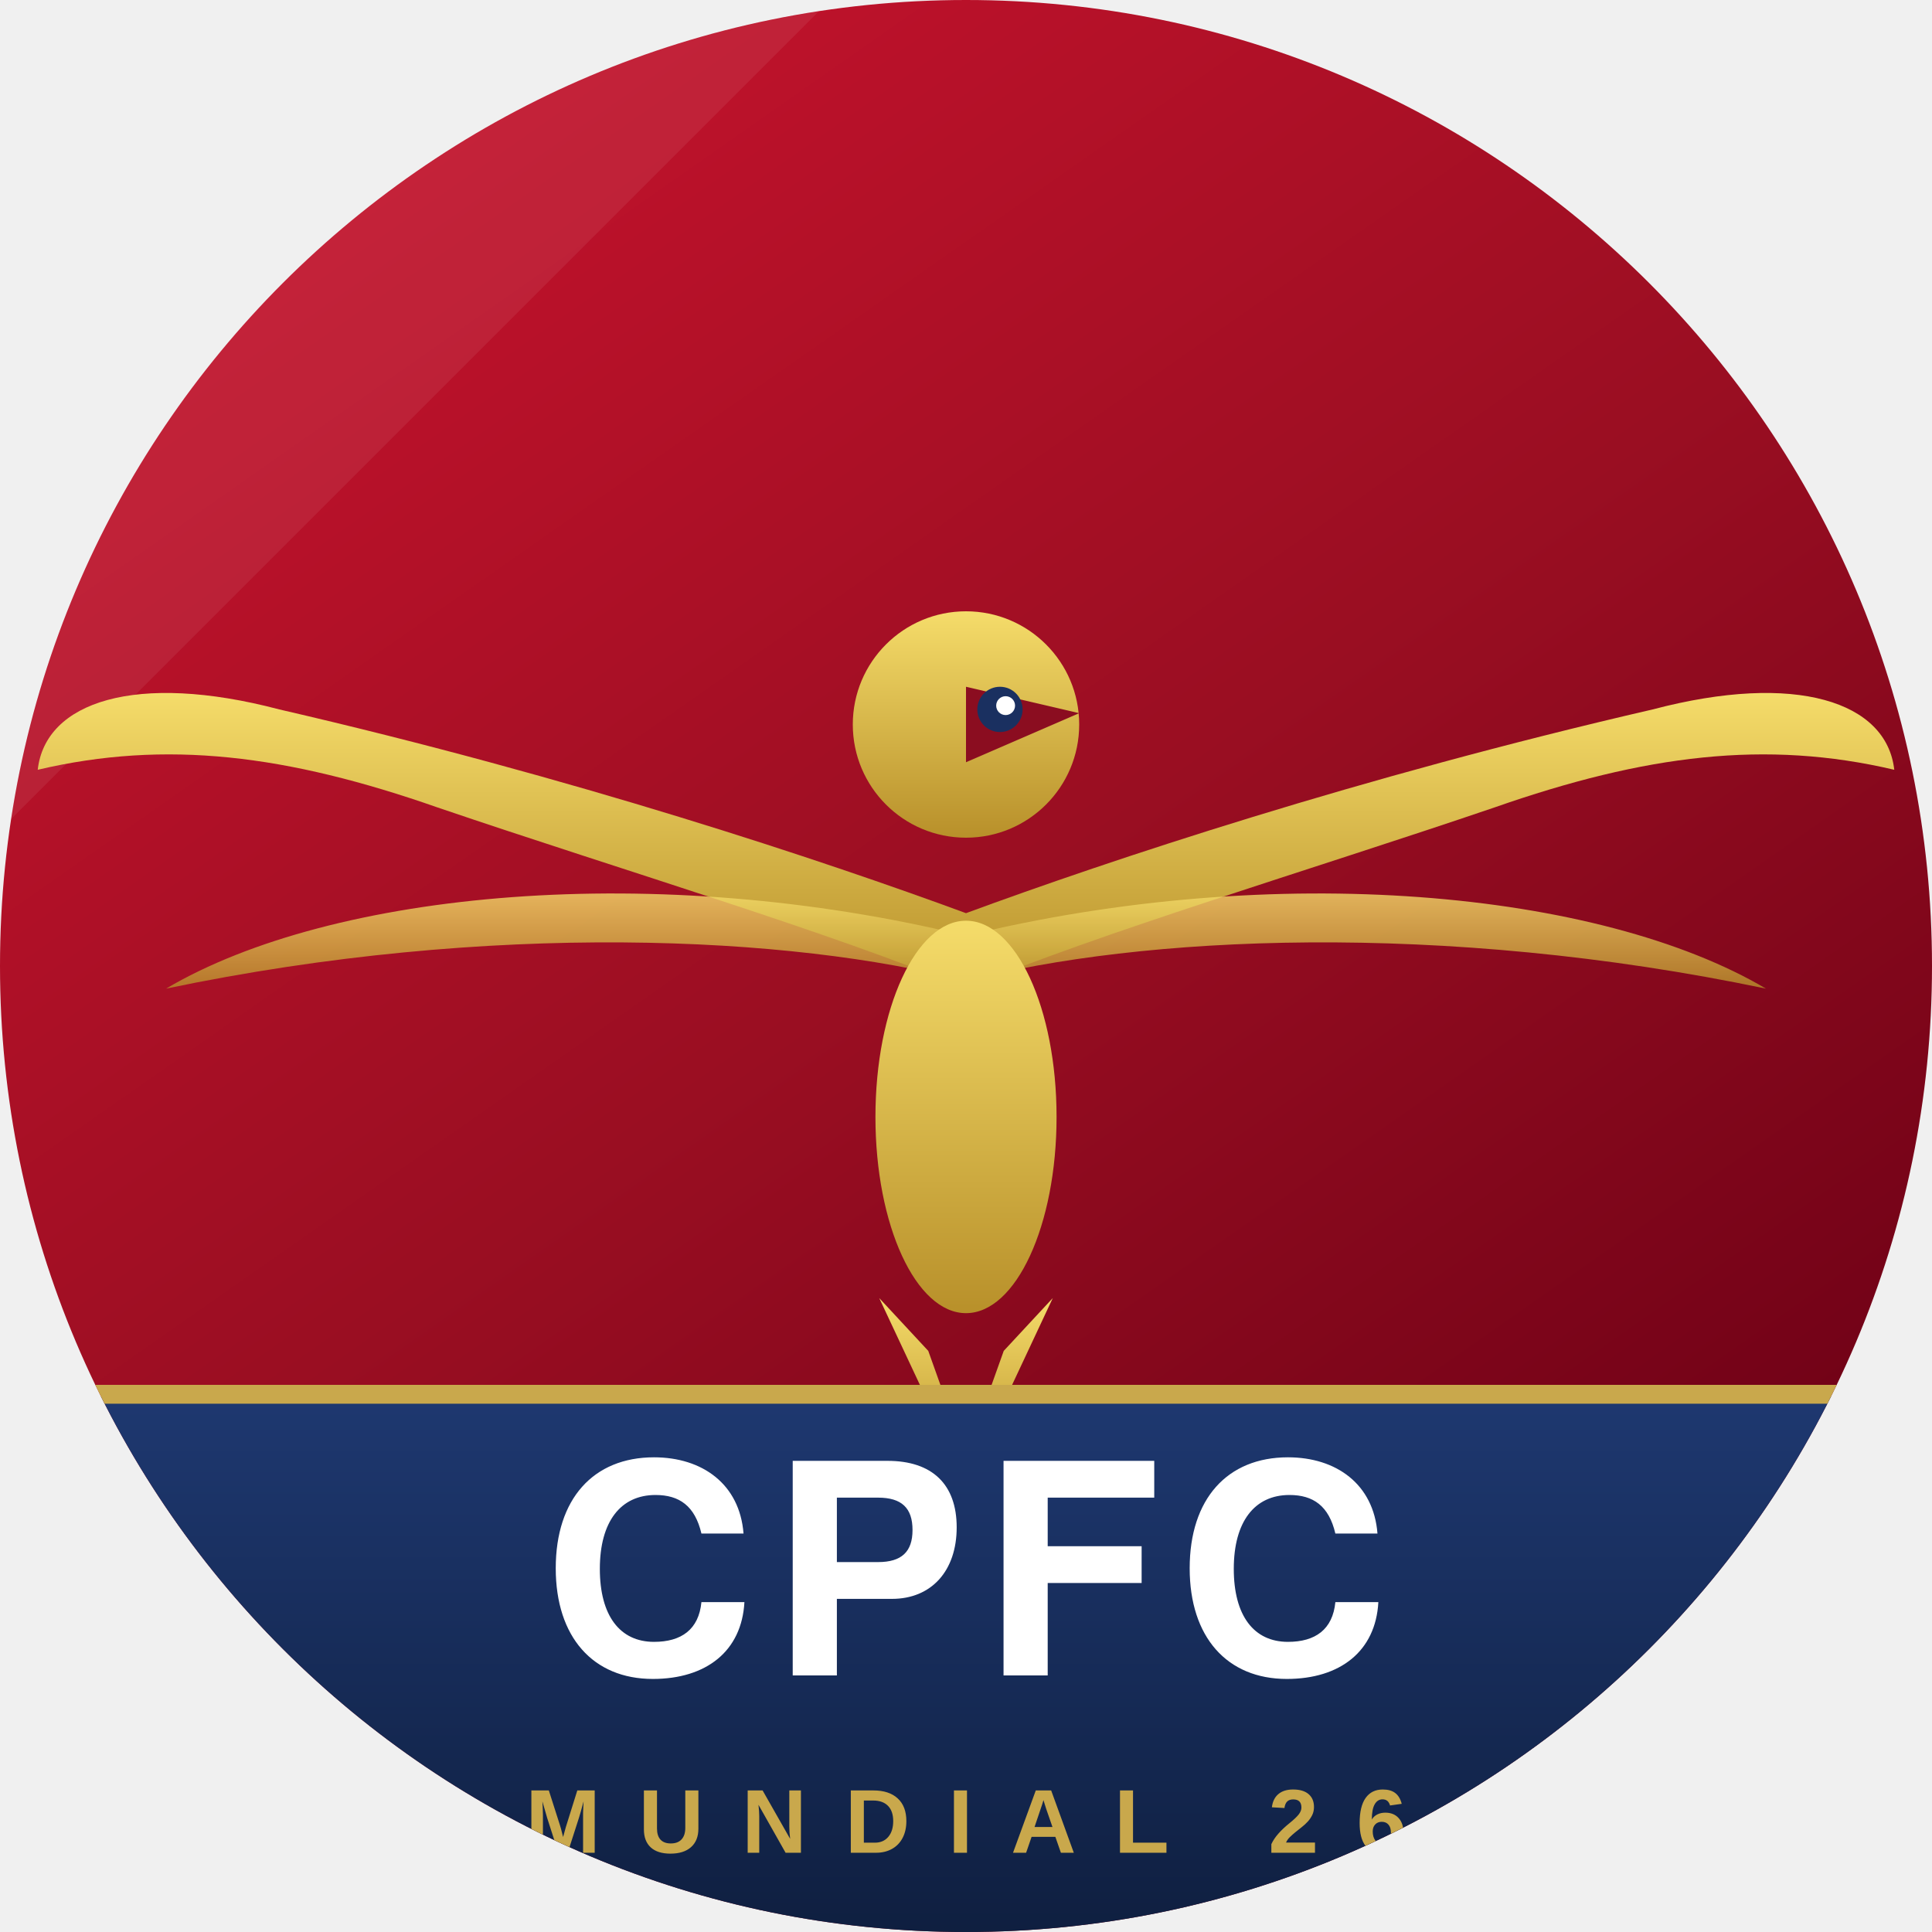
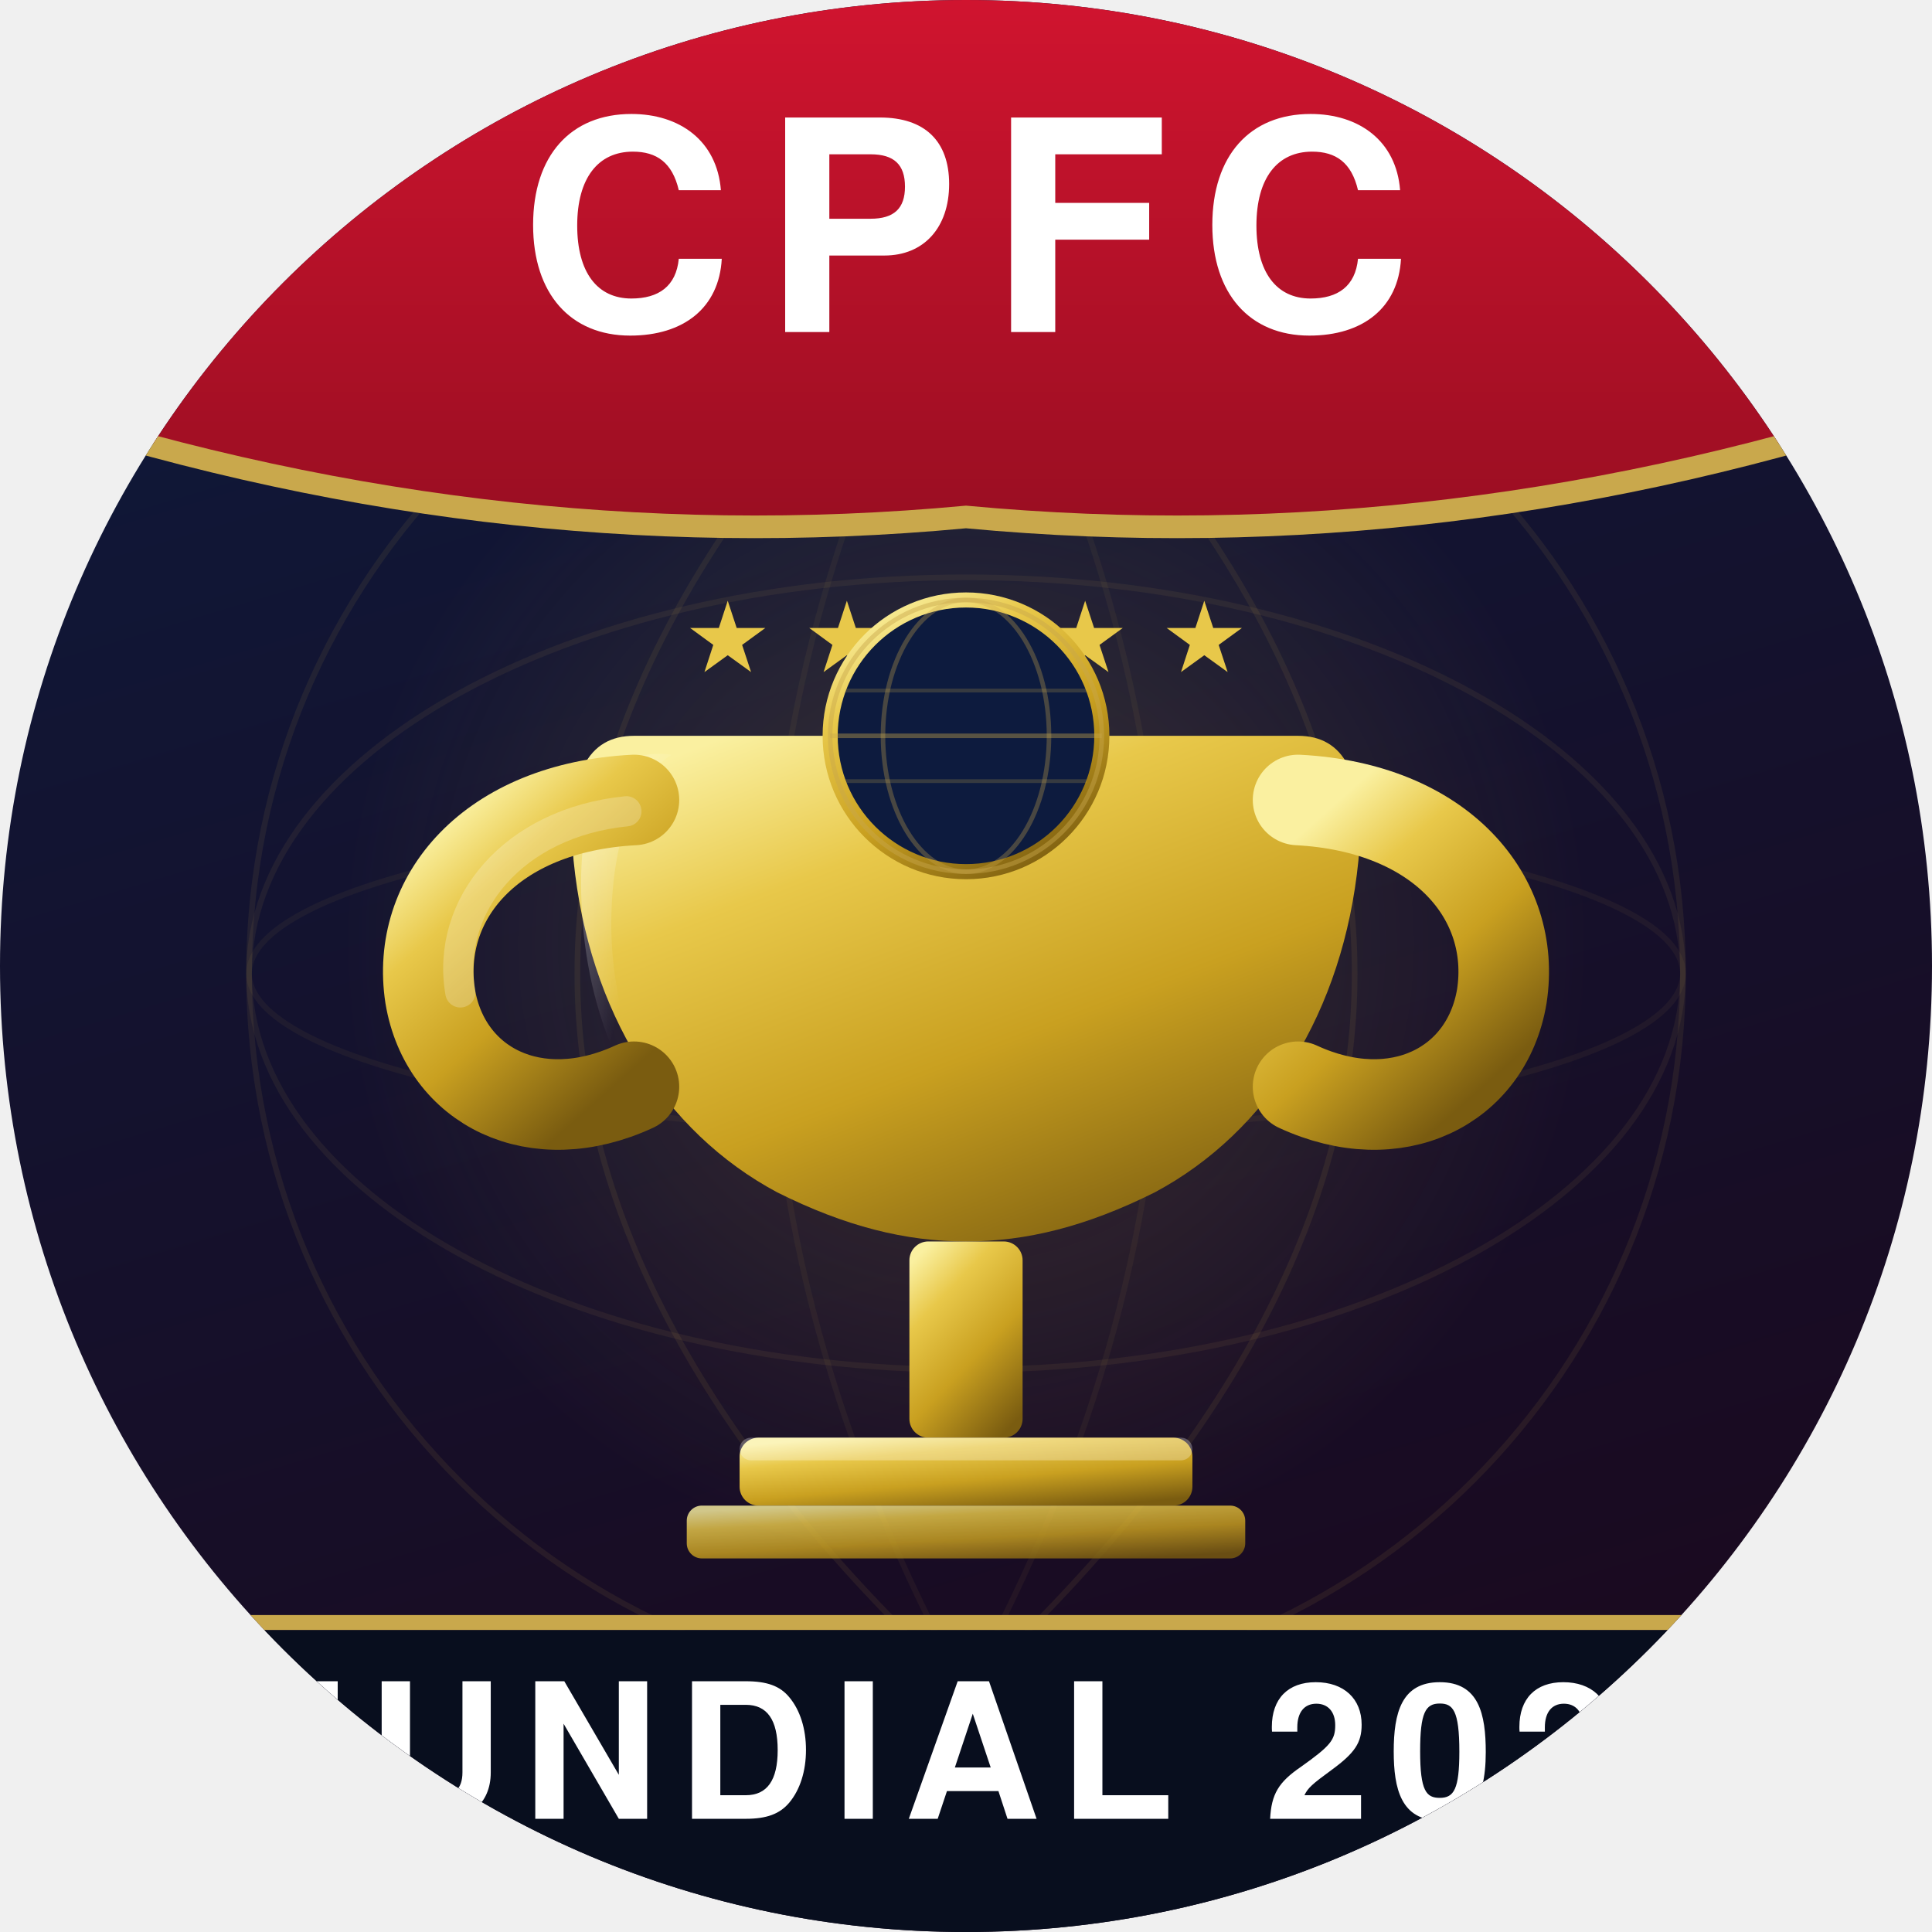
<svg xmlns="http://www.w3.org/2000/svg" viewBox="0 0 512 512" width="512" height="512">
  <defs>
-     <linearGradient id="bg" x1="0" y1="0" x2="0.7" y2="1">
+     <linearGradient id="bg" x1="0" y1="0" x2="0.3" y2="1">
+       <stop offset="0%" stop-color="#0D1B3E" />
+       <stop offset="100%" stop-color="#1A0A20" />
+     </linearGradient>
+     <linearGradient id="redBand" x1="0" y1="0" x2="0" y2="1">
      <stop offset="0%" stop-color="#D0142F" />
-       <stop offset="55%" stop-color="#9A0E22" />
-       <stop offset="100%" stop-color="#6B0015" />
+       <stop offset="100%" stop-color="#9A0E22" />
    </linearGradient>
-     <linearGradient id="gld" x1="0" y1="0" x2="0" y2="1">
-       <stop offset="0%" stop-color="#F5DC6A" />
-       <stop offset="100%" stop-color="#B8902A" />
+     <linearGradient id="trophy" x1="20%" y1="0%" x2="80%" y2="100%">
+       <stop offset="0%" stop-color="#FAF0A0" />
+       <stop offset="25%" stop-color="#E8C84A" />
+       <stop offset="60%" stop-color="#C9A020" />
+       <stop offset="100%" stop-color="#7A5C10" />
    </linearGradient>
-     <linearGradient id="navy" x1="0" y1="0" x2="0" y2="1">
-       <stop offset="0%" stop-color="#1E3870" />
-       <stop offset="100%" stop-color="#0F1F40" />
+     <linearGradient id="trophyShine" x1="0" y1="0" x2="1" y2="1">
+       <stop offset="0%" stop-color="rgba(255,255,255,0.40)" />
+       <stop offset="50%" stop-color="rgba(255,255,255,0)" />
    </linearGradient>
+     <radialGradient id="glow" cx="50%" cy="48%" r="42%">
+       <stop offset="0%" stop-color="rgba(200,168,76,0.22)" />
+       <stop offset="100%" stop-color="rgba(200,168,76,0)" />
+     </radialGradient>
    <clipPath id="circle">
      <circle cx="256" cy="256" r="256" />
    </clipPath>
  </defs>
  <g clip-path="url(#circle)">
    <rect width="512" height="512" fill="url(#bg)" />
-     <polygon points="0,0 220,0 0,220" fill="rgba(255,255,255,0.07)" />
-     <path d="M 256,242              C 218,228 152,206 74,188              C 36,178 12,186 10,204              C 44,196 76,200 116,214              C 166,231 220,247 256,262 Z" fill="url(#gld)" />
-     <path d="M 256,242              C 294,228 360,206 438,188              C 476,178 500,186 502,204              C 468,196 436,200 396,214              C 346,231 292,247 256,262 Z" fill="url(#gld)" />
-     <path d="M 256,260              C 210,248 130,244 44,262              C 88,236 174,228 256,248 Z" fill="url(#gld)" opacity="0.80" />
-     <path d="M 256,260              C 302,248 382,244 468,262              C 424,236 338,228 256,248 Z" fill="url(#gld)" opacity="0.80" />
-     <ellipse cx="256" cy="296" rx="24" ry="52" fill="url(#gld)" />
-     <circle cx="256" cy="192" r="30" fill="url(#gld)" />
-     <polygon points="286,189 256,182 256,202" fill="#8B0D20" />
-     <circle cx="265" cy="188" r="6" fill="#1A3060" />
-     <circle cx="266.5" cy="187" r="2.5" fill="white" />
-     <path d="M 233,344 L 248,376 L 256,392 L 264,376 L 279,344              L 266,358 L 256,386 L 246,358 Z" fill="url(#gld)" />
-     <rect x="0" y="370" width="512" height="142" fill="url(#navy)" />
-     <rect x="0" y="367" width="512" height="5" fill="#C9A84C" />
-     <text x="256" y="444" font-family="Arial Black, Impact, 'Helvetica Neue', sans-serif" font-weight="900" font-size="78" fill="white" text-anchor="middle" letter-spacing="4">CPFC</text>
-     <text x="256" y="491" font-family="Arial, 'Helvetica Neue', sans-serif" font-weight="700" font-size="24" fill="#C9A84C" text-anchor="middle" letter-spacing="10">MUNDIAL 26</text>
+     <circle cx="256" cy="258" r="195" fill="url(#glow)" />
+     <ellipse cx="256" cy="258" rx="190" ry="190" fill="none" stroke="rgba(200,168,76,0.09)" stroke-width="1.5" />
+     <ellipse cx="256" cy="258" rx="190" ry="105" fill="none" stroke="rgba(200,168,76,0.08)" stroke-width="1.5" />
+     <ellipse cx="256" cy="258" rx="190" ry="42" fill="none" stroke="rgba(200,168,76,0.06)" stroke-width="1.5" />
+     <path d="M256,68 Q462,258 256,448" stroke="rgba(200,168,76,0.09)" stroke-width="1.5" fill="none" />
+     <path d="M256,68 Q50,258 256,448" stroke="rgba(200,168,76,0.09)" stroke-width="1.5" fill="none" />
+     <path d="M256,68 Q360,258 256,448" stroke="rgba(200,168,76,0.06)" stroke-width="1.5" fill="none" />
+     <path d="M256,68 Q152,258 256,448" stroke="rgba(200,168,76,0.06)" stroke-width="1.5" fill="none" />
+     <path d="M0,0 L512,0 L512,105 Q388,148 256,136 Q124,148 0,105 Z" fill="url(#redBand)" />
+     <text x="256" y="88" font-family="Arial Black, Impact, 'Helvetica Neue', sans-serif" font-weight="900" font-size="78" fill="white" text-anchor="middle" letter-spacing="8">CPFC</text>
+     <path d="M0,103 Q128,146 256,134 Q384,146 512,103 L512,109 Q384,152 256,140 Q128,152 0,109 Z" fill="#C9A84C" />
+     <text x="256" y="178" font-family="Arial, sans-serif" font-size="26" fill="#E8C84A" text-anchor="middle">★ ★ ★ ★ ★</text>
+     <path d="M 168,195              L 344,195              C 356,195 362,205 360,228              C 356,268 336,300 306,316              C 288,325 272,329 256,329              C 240,329 224,325 206,316              C 176,300 156,268 152,228              C 150,205 156,195 168,195 Z" fill="url(#trophy)" />
+     <path d="M 178,200              C 170,205 162,220 162,245              C 162,270 172,292 182,306              C 164,290 154,264 154,234              C 154,210 162,198 178,200 Z" fill="url(#trophyShine)" />
+     <path d="M 168,212 C 130,214 110,238 114,264 C 118,288 142,300 168,288" fill="none" stroke="url(#trophy)" stroke-width="24" stroke-linecap="round" />
+     <path d="M 166,215 C 136,218 118,240 122,263" fill="none" stroke="rgba(255,255,255,0.22)" stroke-width="8" stroke-linecap="round" />
+     <path d="M 344,212 C 382,214 402,238 398,264 C 394,288 370,300 344,288" fill="none" stroke="url(#trophy)" stroke-width="24" stroke-linecap="round" />
+     <rect x="241" y="329" width="30" height="52" rx="5" fill="url(#trophy)" />
+     <rect x="196" y="381" width="120" height="18" rx="5" fill="url(#trophy)" />
+     <rect x="196" y="381" width="120" height="6" rx="3" fill="rgba(255,255,255,0.28)" />
+     <rect x="182" y="399" width="148" height="14" rx="4" fill="url(#trophy)" opacity="0.82" />
+     <circle cx="256" cy="195" r="36" fill="#0D1B3E" stroke="url(#trophy)" stroke-width="4" />
+     <ellipse cx="256" cy="195" rx="36" ry="36" fill="none" stroke="rgba(200,168,76,0.45)" stroke-width="1.2" />
+     <ellipse cx="256" cy="195" rx="22" ry="36" fill="none" stroke="rgba(200,168,76,0.32)" stroke-width="1.2" />
+     <line x1="220" y1="195" x2="292" y2="195" stroke="rgba(200,168,76,0.40)" stroke-width="1.2" />
+     <line x1="224" y1="183" x2="288" y2="183" stroke="rgba(200,168,76,0.22)" stroke-width="1" />
+     <line x1="224" y1="207" x2="288" y2="207" stroke="rgba(200,168,76,0.22)" stroke-width="1" />
+     <rect x="0" y="428" width="512" height="4" fill="#C9A84C" />
+     <rect x="0" y="432" width="512" height="80" fill="#080E1E" />
+     <text x="256" y="482" font-family="Arial Black, Impact, 'Helvetica Neue', sans-serif" font-weight="900" font-size="50" fill="white" text-anchor="middle" letter-spacing="5">MUNDIAL 2026</text>
  </g>
</svg>
